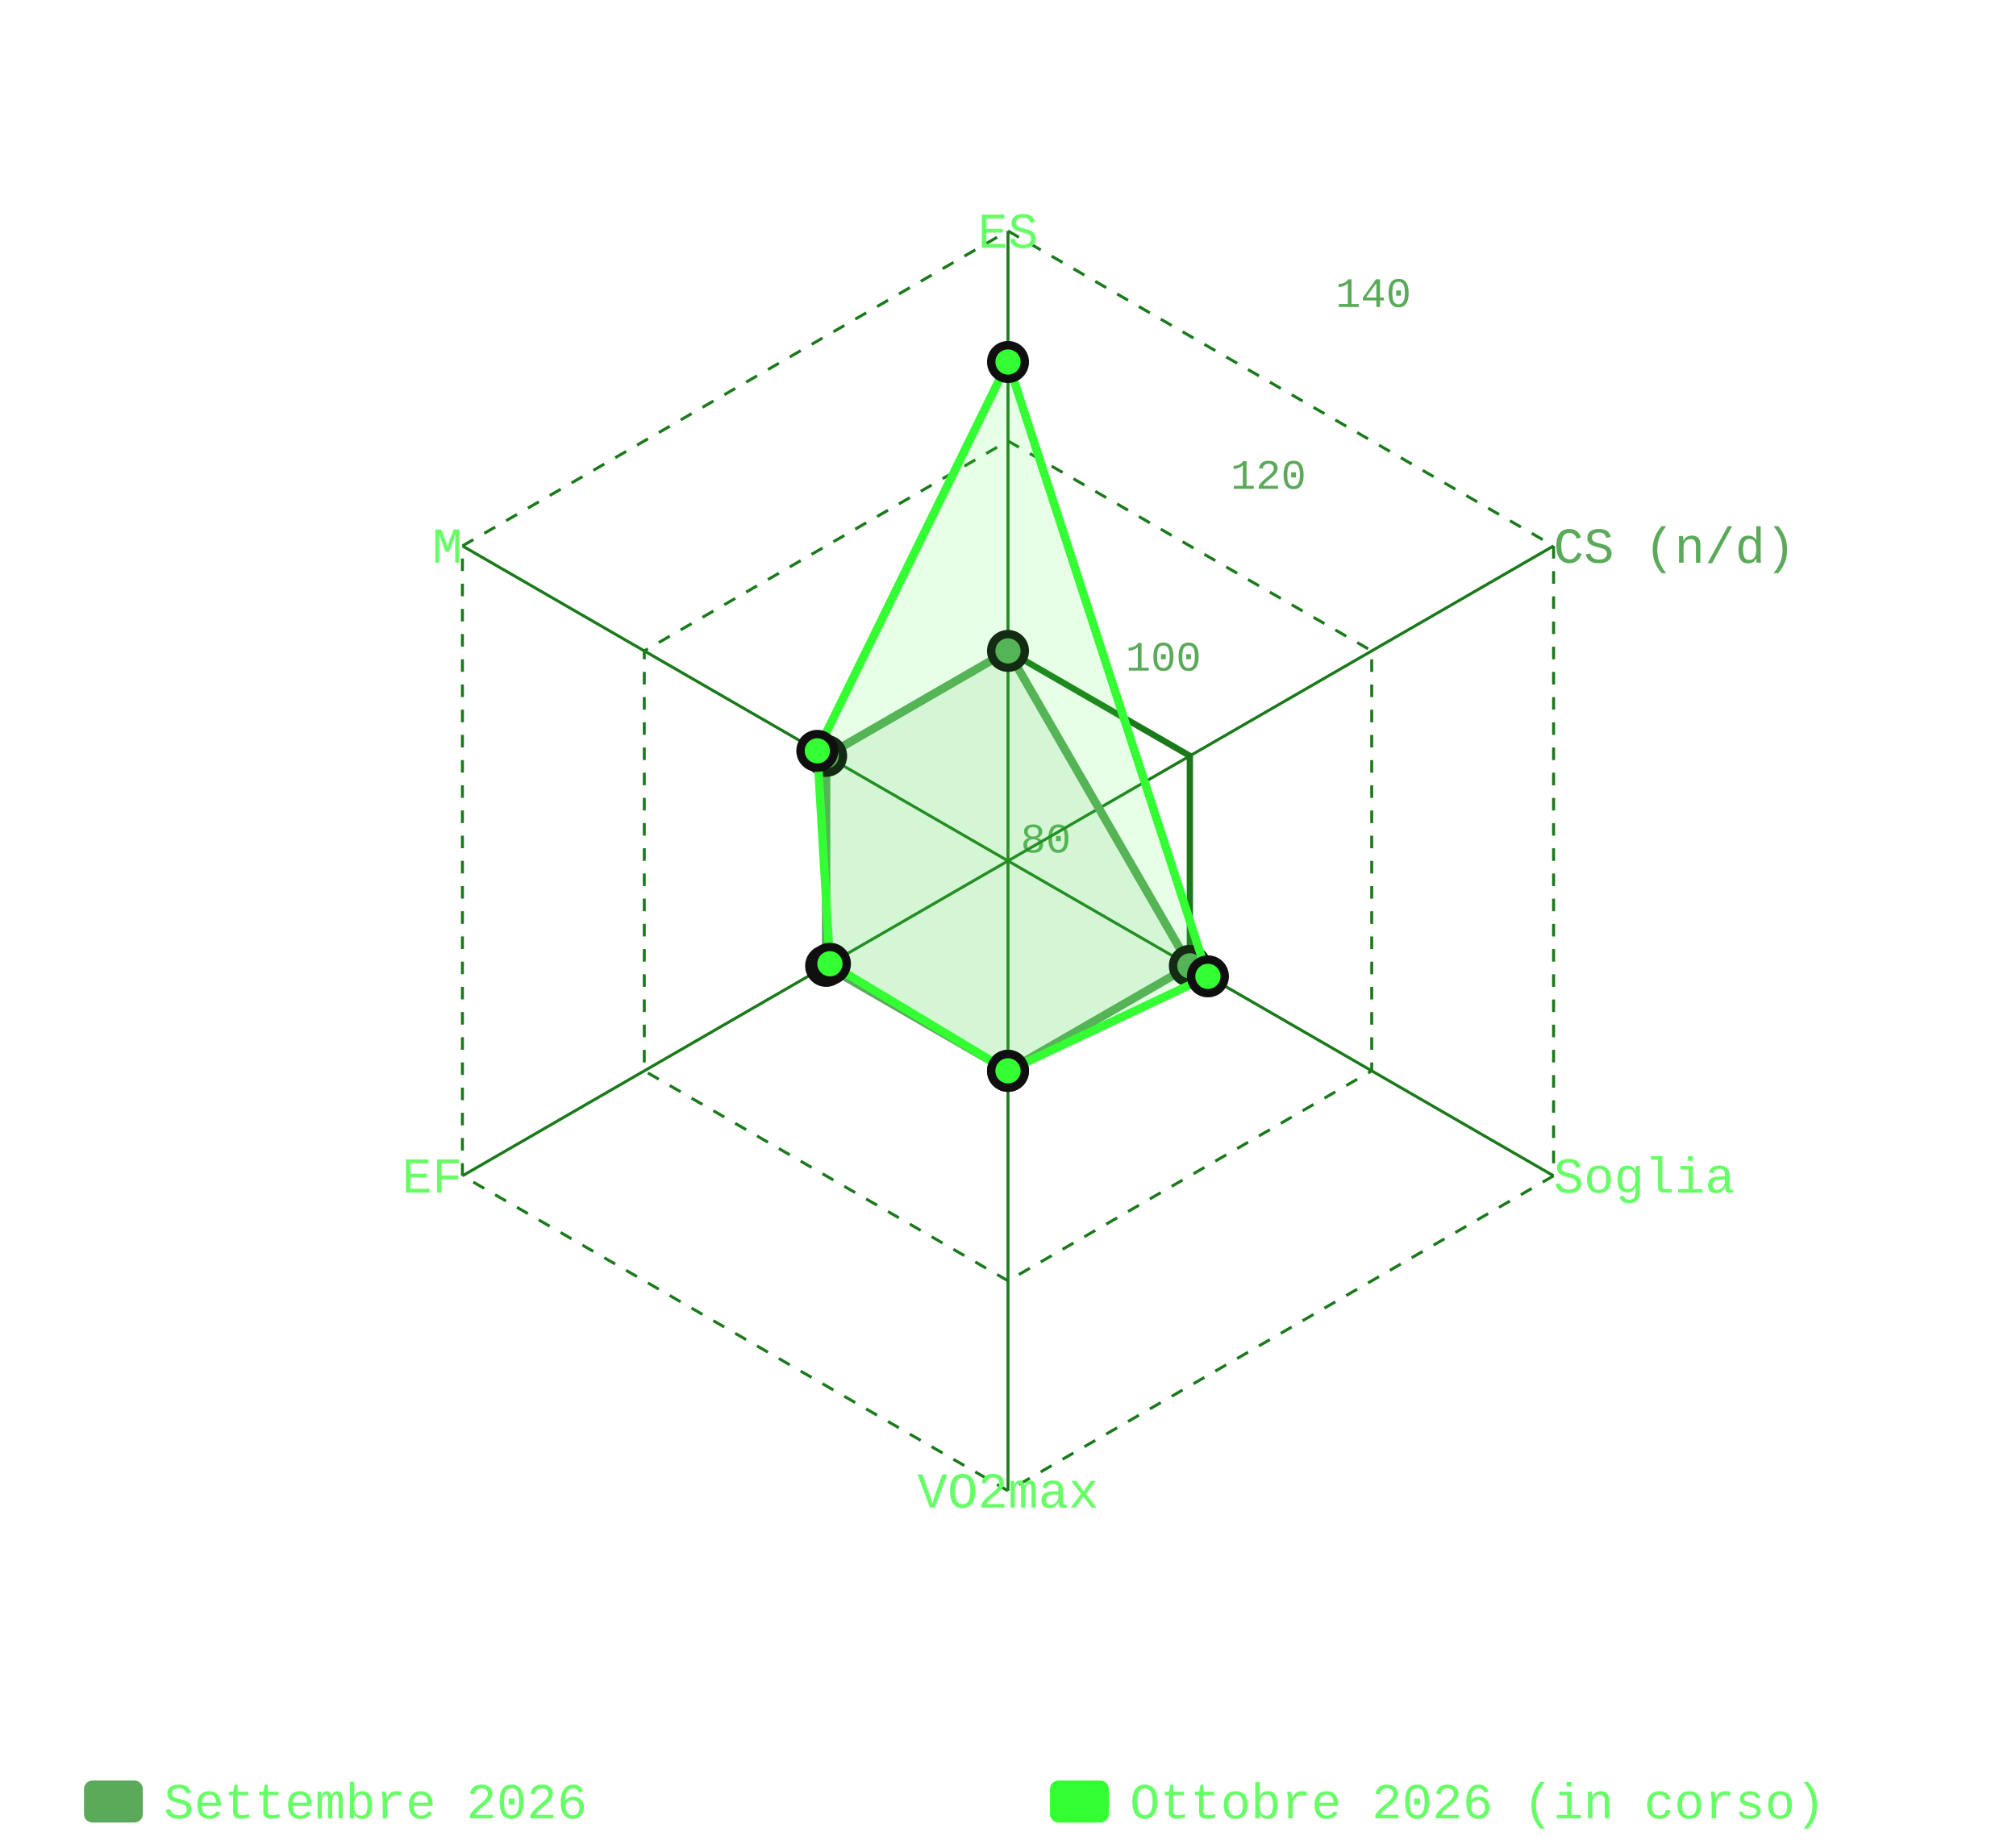
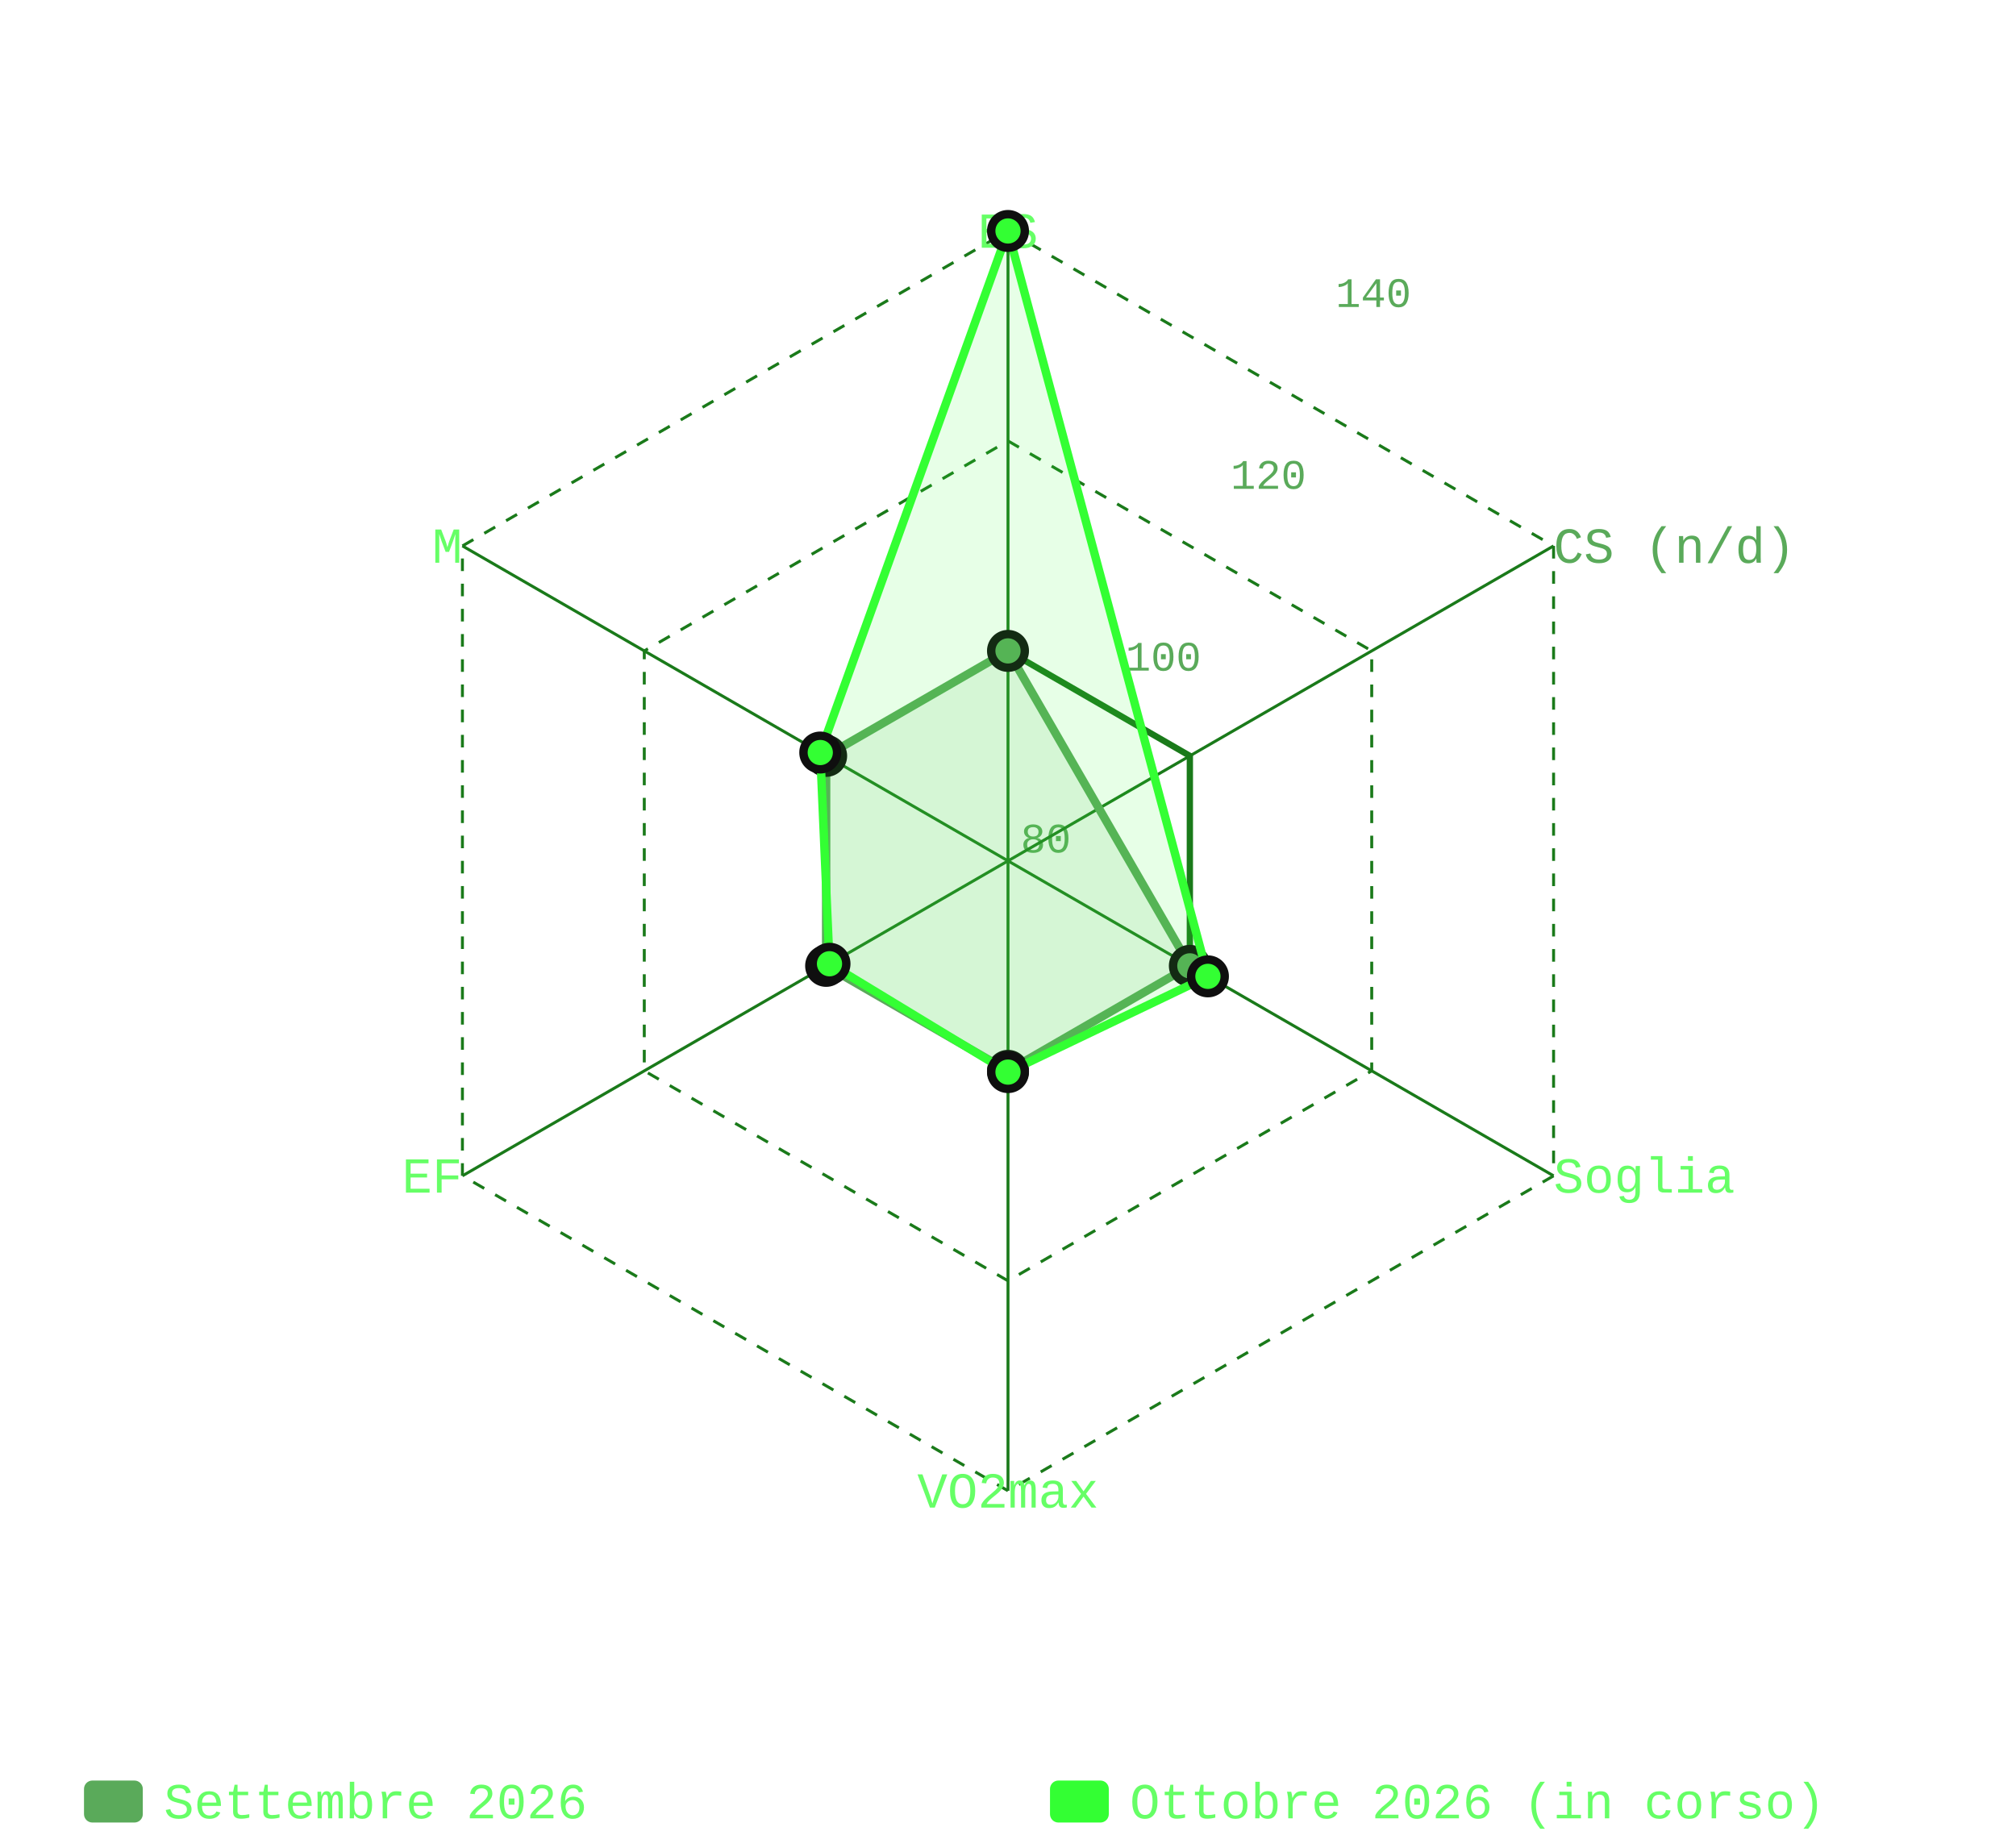
<svg xmlns="http://www.w3.org/2000/svg" viewBox="0 0 480 440" class="w-full h-auto" style="max-width:520px" role="img" aria-label="Profilo del runner, indice 100 = primo mese">
  <polygon points="240.0,205.0 240.0,205.0 240.0,205.0 240.0,205.0 240.0,205.0 240.0,205.0" fill="none" stroke="#1a7a1a" stroke-width="0.7" stroke-dasharray="3,3" />
  <text x="243.0" y="203.0" fill="#5aaa5a" font-family="Courier New" font-size="10">80</text>
  <polygon points="240.0,155.0 283.3,180.0 283.3,230.0 240.0,255.0 196.7,230.0 196.7,180.0" fill="none" stroke="#1a7a1a" stroke-width="1.5" />
  <text x="268.0" y="159.7" fill="#5aaa5a" font-family="Courier New" font-size="10">100</text>
  <polygon points="240.0,105.0 326.6,155.0 326.6,255.0 240.0,305.0 153.4,255.0 153.4,155.0" fill="none" stroke="#1a7a1a" stroke-width="0.7" stroke-dasharray="3,3" />
  <text x="293.0" y="116.4" fill="#5aaa5a" font-family="Courier New" font-size="10">120</text>
  <polygon points="240.0,55.0 369.9,130.0 369.9,280.0 240.0,355.0 110.1,280.0 110.1,130.0" fill="none" stroke="#1a7a1a" stroke-width="0.7" stroke-dasharray="3,3" />
  <text x="318.0" y="73.1" fill="#5aaa5a" font-family="Courier New" font-size="10">140</text>
  <line x1="240" y1="205" x2="240.0" y2="55.0" stroke="#1a7a1a" stroke-width="0.7" />
  <text x="240.0" y="59.0" text-anchor="middle" fill="#66ff66" font-family="Courier New" font-size="12">ES</text>
  <line x1="240" y1="205" x2="369.9" y2="130.0" stroke="#1a7a1a" stroke-width="0.7" />
  <text x="369.9" y="134.0" text-anchor="start" fill="#5aaa5a" font-family="Courier New" font-size="12">CS (n/d)</text>
  <line x1="240" y1="205" x2="369.9" y2="280.0" stroke="#1a7a1a" stroke-width="0.7" />
  <text x="369.9" y="284.0" text-anchor="start" fill="#66ff66" font-family="Courier New" font-size="12">Soglia</text>
  <line x1="240" y1="205" x2="240.0" y2="355.0" stroke="#1a7a1a" stroke-width="0.7" />
  <text x="240.0" y="359.0" text-anchor="middle" fill="#66ff66" font-family="Courier New" font-size="12">VO2max</text>
  <line x1="240" y1="205" x2="110.1" y2="280.0" stroke="#1a7a1a" stroke-width="0.7" />
  <text x="110.1" y="284.0" text-anchor="end" fill="#66ff66" font-family="Courier New" font-size="12">EF</text>
  <line x1="240" y1="205" x2="110.1" y2="130.0" stroke="#1a7a1a" stroke-width="0.7" />
  <text x="110.1" y="134.0" text-anchor="end" fill="#66ff66" font-family="Courier New" font-size="12">M</text>
  <polygon points="240.0,155.0 283.3,230.0 240.0,255.0 196.7,230.0 196.7,180.0" fill="#5aaa5a" fill-opacity="0.12" stroke="#5aaa5a" stroke-width="2" />
  <circle cx="240.0" cy="155.0" r="4" fill="#5aaa5a" stroke="#0f0f0f" stroke-width="2" />
  <circle cx="283.3" cy="230.0" r="4" fill="#5aaa5a" stroke="#0f0f0f" stroke-width="2" />
  <circle cx="240.0" cy="255.0" r="4" fill="#5aaa5a" stroke="#0f0f0f" stroke-width="2" />
  <circle cx="196.7" cy="230.0" r="4" fill="#5aaa5a" stroke="#0f0f0f" stroke-width="2" />
  <circle cx="196.7" cy="180.0" r="4" fill="#5aaa5a" stroke="#0f0f0f" stroke-width="2" />
-   <polygon points="240.0,86.2 287.6,232.5 240.0,255.0 197.6,229.5 194.6,178.8" fill="#33ff33" fill-opacity="0.12" stroke="#33ff33" stroke-width="2" />
-   <circle cx="240.0" cy="86.2" r="4" fill="#33ff33" stroke="#0f0f0f" stroke-width="2" />
+   <polygon points="240.0,55.0 287.6,232.5 240.0,255.3 197.5,229.5 195.3,179.2" fill="#33ff33" fill-opacity="0.12" stroke="#33ff33" stroke-width="2" />
+   <circle cx="240.0" cy="55.0" r="4" fill="#33ff33" stroke="#0f0f0f" stroke-width="2" />
  <circle cx="287.6" cy="232.5" r="4" fill="#33ff33" stroke="#0f0f0f" stroke-width="2" />
-   <circle cx="240.0" cy="255.0" r="4" fill="#33ff33" stroke="#0f0f0f" stroke-width="2" />
-   <circle cx="197.6" cy="229.5" r="4" fill="#33ff33" stroke="#0f0f0f" stroke-width="2" />
-   <circle cx="194.6" cy="178.8" r="4" fill="#33ff33" stroke="#0f0f0f" stroke-width="2" />
+   <circle cx="240.0" cy="255.3" r="4" fill="#33ff33" stroke="#0f0f0f" stroke-width="2" />
+   <circle cx="197.5" cy="229.5" r="4" fill="#33ff33" stroke="#0f0f0f" stroke-width="2" />
+   <circle cx="195.3" cy="179.2" r="4" fill="#33ff33" stroke="#0f0f0f" stroke-width="2" />
  <rect x="20" y="424" width="14" height="10" fill="#5aaa5a" rx="2" />
  <text x="39" y="433" fill="#66ff66" font-family="Courier New" font-size="12">Settembre 2026</text>
  <rect x="250" y="424" width="14" height="10" fill="#33ff33" rx="2" />
  <text x="269" y="433" fill="#66ff66" font-family="Courier New" font-size="12">Ottobre 2026 (in corso)</text>
</svg>
